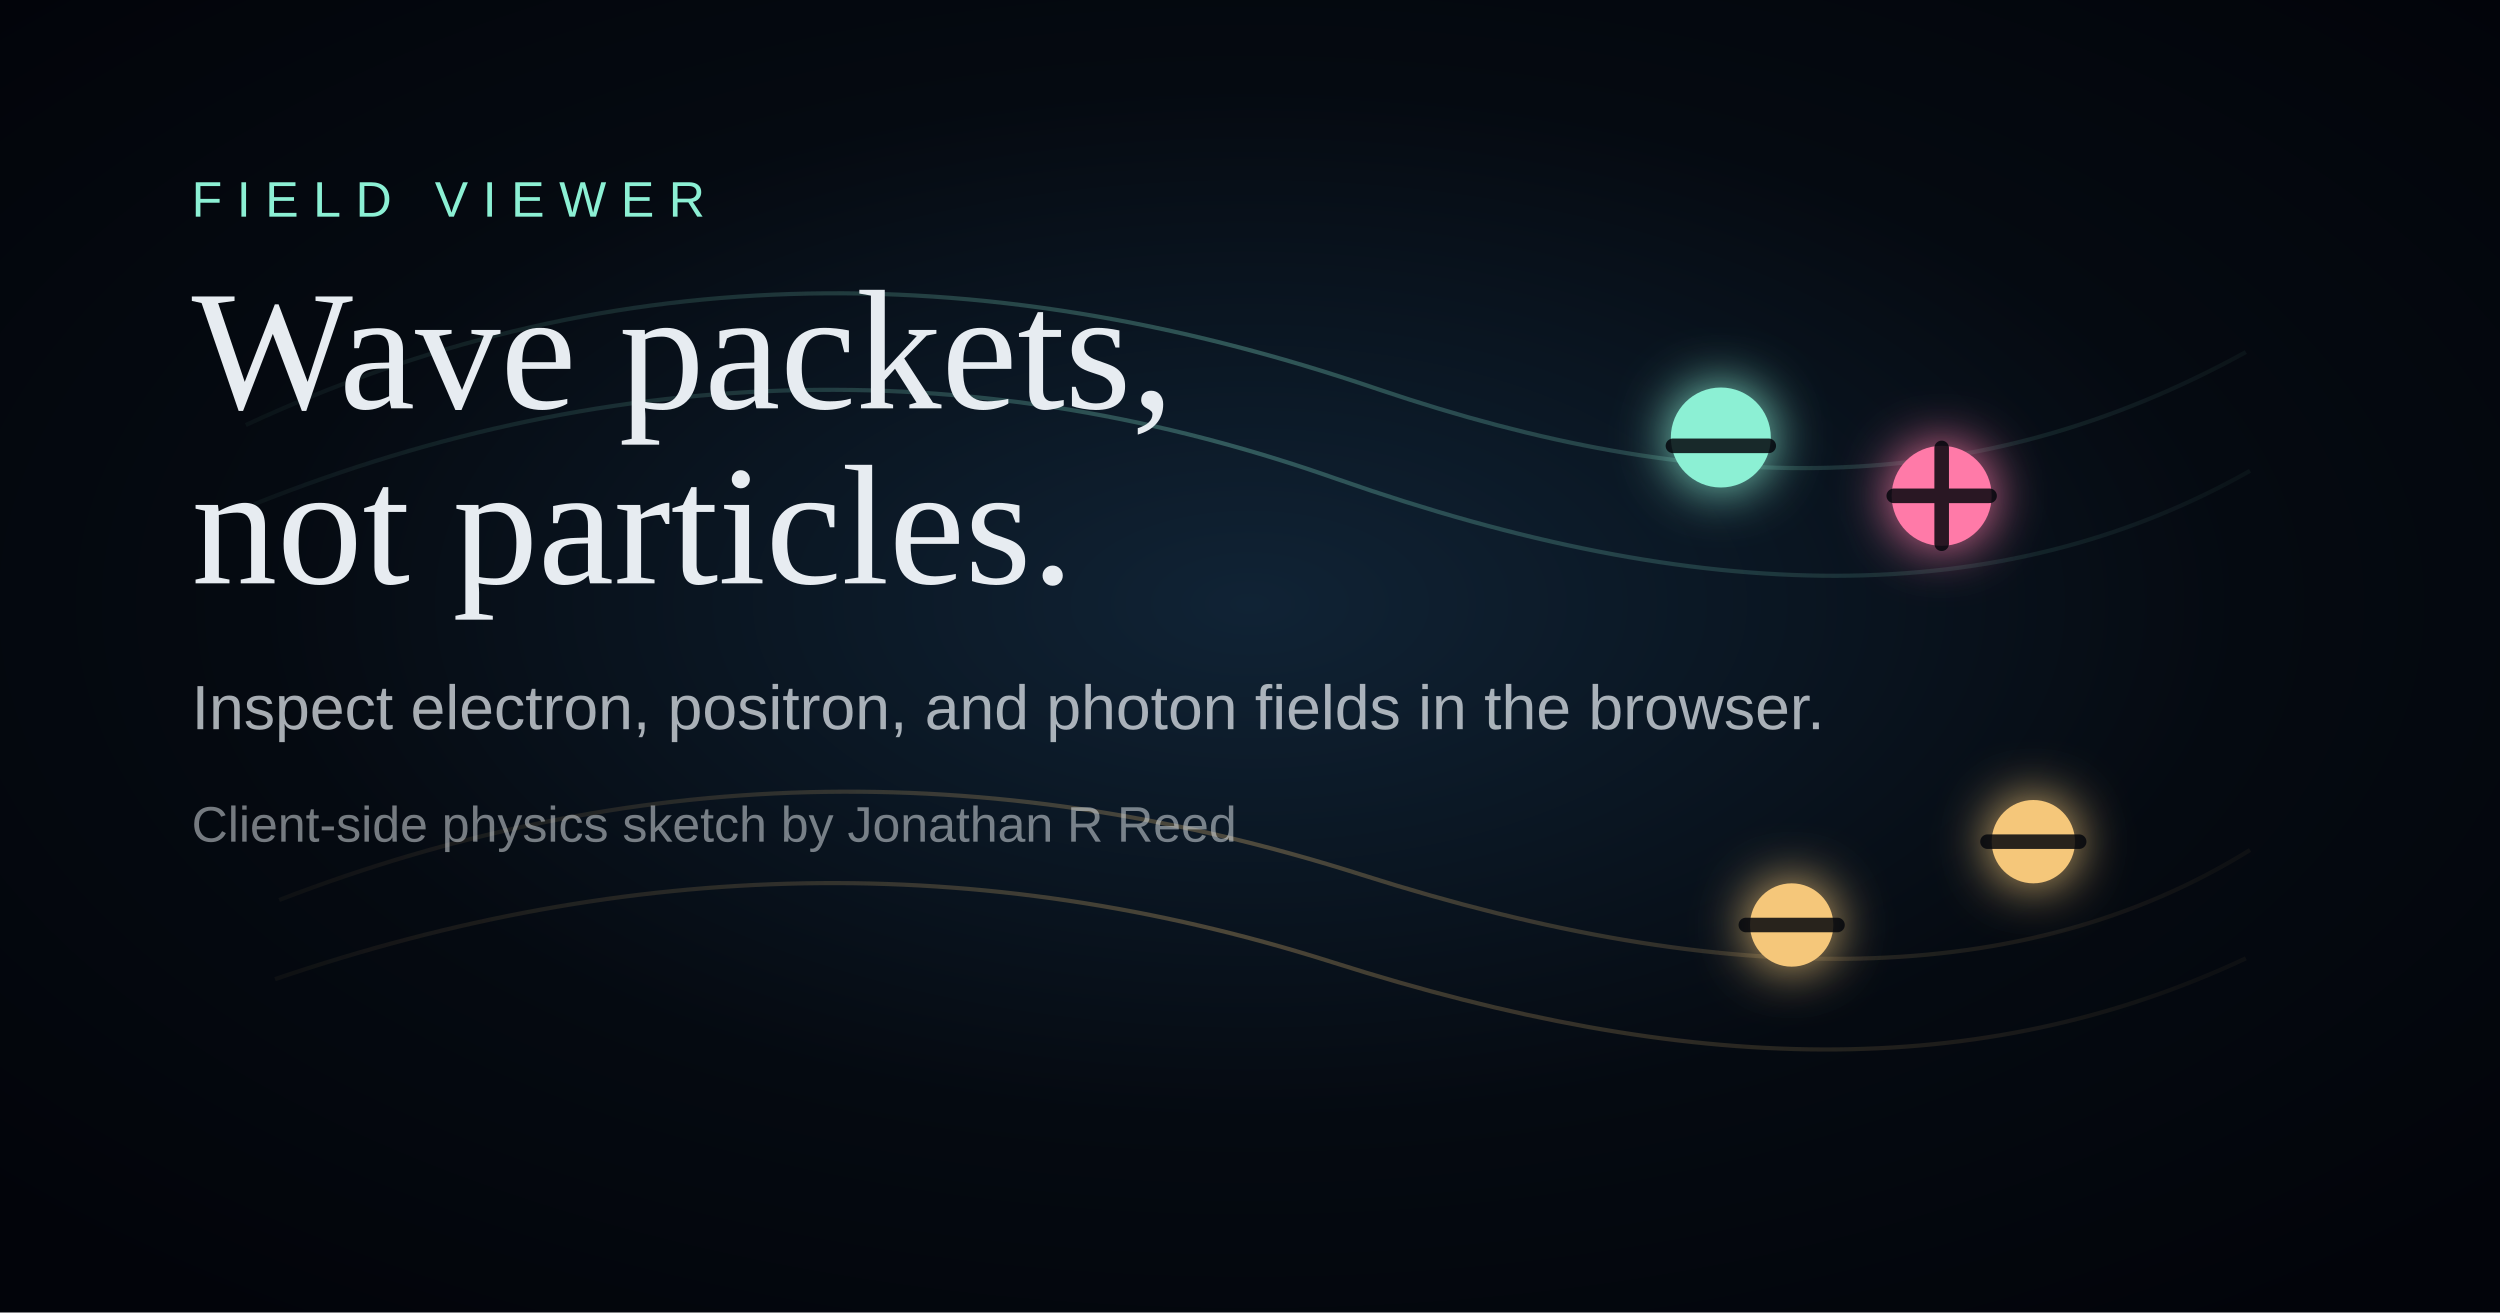
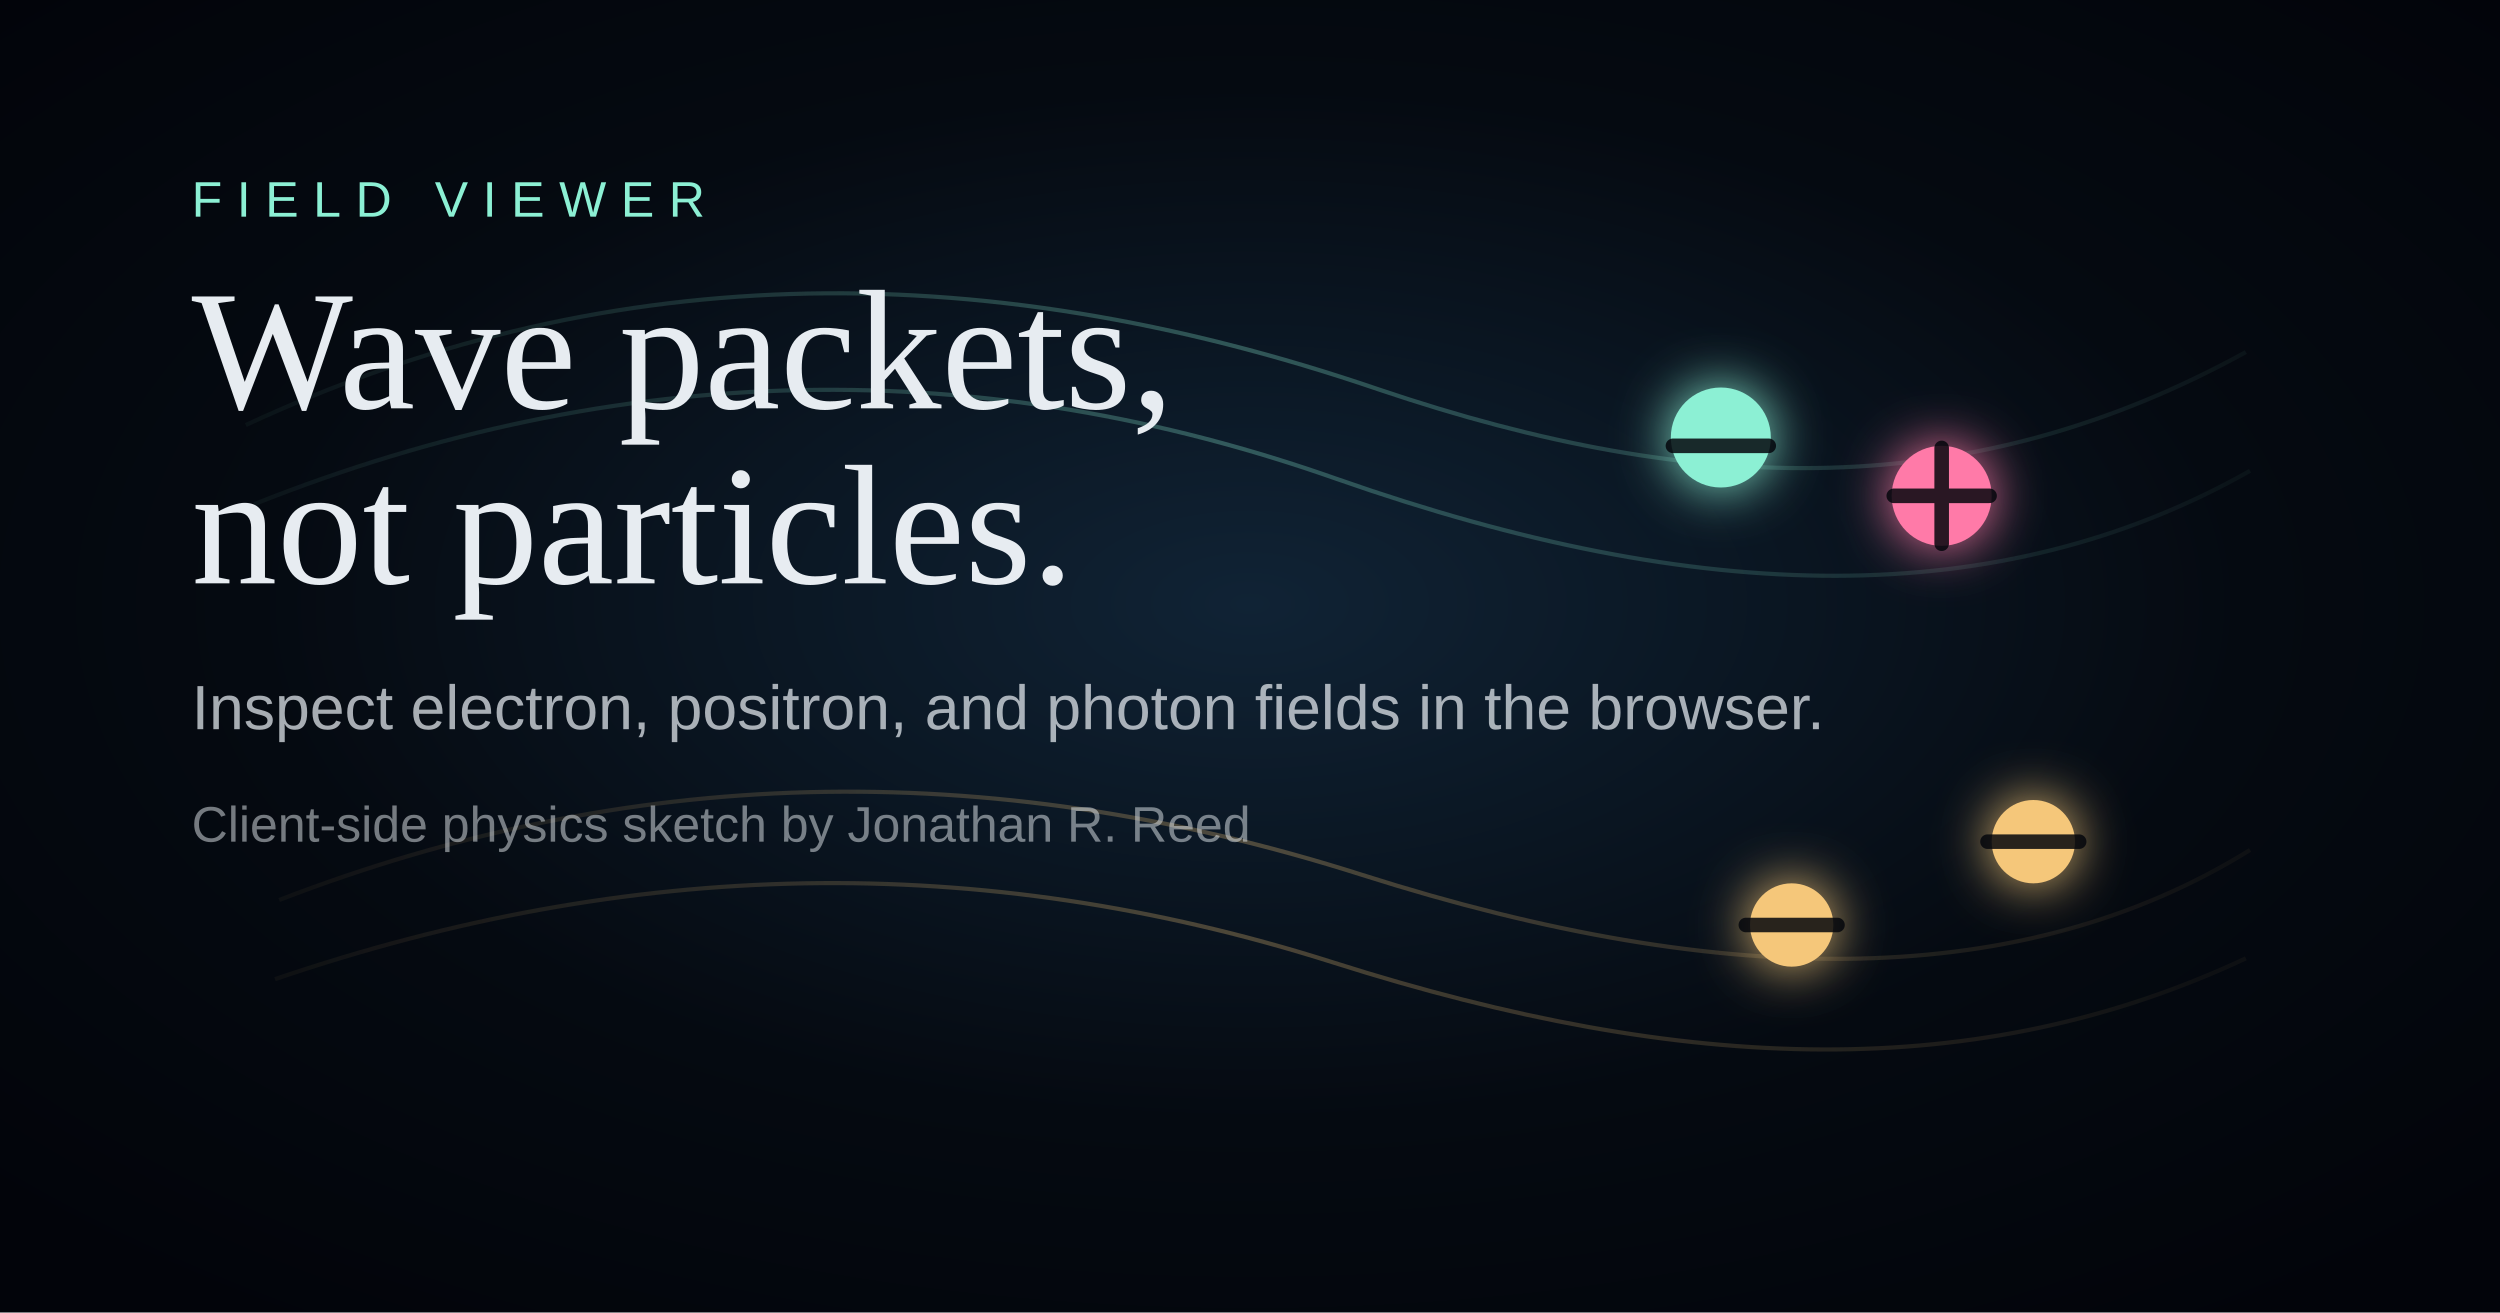
<svg xmlns="http://www.w3.org/2000/svg" width="1200" height="630" viewBox="0 0 1200 630" role="img" aria-labelledby="title desc">
  <defs>
    <radialGradient id="wash" cx="50%" cy="46%" r="68%">
      <stop offset="0" stop-color="#102335" />
      <stop offset=".58" stop-color="#050a11" />
      <stop offset="1" stop-color="#02040a" />
    </radialGradient>
    <linearGradient id="meshA" x1="120" y1="130" x2="1060" y2="300" gradientUnits="userSpaceOnUse">
      <stop stop-color="#8cf0d4" stop-opacity=".08" />
      <stop offset=".5" stop-color="#8cf0d4" stop-opacity=".7" />
      <stop offset="1" stop-color="#8cf0d4" stop-opacity=".1" />
    </linearGradient>
    <linearGradient id="meshB" x1="140" y1="345" x2="1050" y2="500" gradientUnits="userSpaceOnUse">
      <stop stop-color="#f5c77a" stop-opacity=".08" />
      <stop offset=".5" stop-color="#f5c77a" stop-opacity=".68" />
      <stop offset="1" stop-color="#f5c77a" stop-opacity=".1" />
    </linearGradient>
    <filter id="softGlow" x="-40%" y="-40%" width="180%" height="180%">
      <feGaussianBlur stdDeviation="13" result="blur" />
      <feMerge>
        <feMergeNode in="blur" />
        <feMergeNode in="SourceGraphic" />
      </feMerge>
    </filter>
  </defs>
  <rect width="1200" height="630" fill="url(#wash)" />
  <g opacity=".42">
    <path d="M118 204c168-78 348-84 544-17 154 52 285 54 416-18" fill="none" stroke="url(#meshA)" stroke-width="2" />
    <path d="M122 242c176-70 350-72 520-12 174 61 318 64 438-4" fill="none" stroke="url(#meshA)" stroke-width="2" />
    <path d="M134 432c166-64 338-70 520-12 176 56 318 55 426-12" fill="none" stroke="url(#meshB)" stroke-width="2" />
    <path d="M132 470c170-58 338-62 508-8 170 54 310 58 438-2" fill="none" stroke="url(#meshB)" stroke-width="2" />
  </g>
  <g filter="url(#softGlow)">
    <circle cx="826" cy="210" r="24" fill="#8cf0d4" />
    <circle cx="932" cy="238" r="24" fill="#ff7aa8" />
    <circle cx="860" cy="444" r="20" fill="#f5c77a" />
    <circle cx="976" cy="404" r="20" fill="#f5c77a" />
  </g>
  <path d="M803 214h46M909 238h46M932 215v46M838 444h44M954 404h44" stroke="#03060c" stroke-width="7" stroke-linecap="round" opacity=".85" />
  <g transform="translate(92 104)">
    <text x="0" y="0" fill="#8cf0d4" font-family="Avenir Next, Helvetica Neue, Arial, sans-serif" font-size="24" letter-spacing="7">FIELD VIEWER</text>
    <text x="0" y="92" fill="#e7ecf1" font-family="Georgia, Times New Roman, serif" font-size="82">Wave packets,</text>
    <text x="0" y="176" fill="#e7ecf1" font-family="Georgia, Times New Roman, serif" font-size="82">not particles.</text>
    <text x="0" y="246" fill="rgba(231,236,241,.72)" font-family="Avenir Next, Helvetica Neue, Arial, sans-serif" font-size="30">Inspect electron, positron, and photon fields in the browser.</text>
-     <text x="0" y="300" fill="rgba(231,236,241,.5)" font-family="Avenir Next, Helvetica Neue, Arial, sans-serif" font-size="24">Client-side physics sketch by Jonathan R Reed</text>
+     <text x="0" y="300" fill="rgba(231,236,241,.5)" font-family="Avenir Next, Helvetica Neue, Arial, sans-serif" font-size="24">Client-side physics sketch by Jonathan R. Reed</text>
  </g>
</svg>
